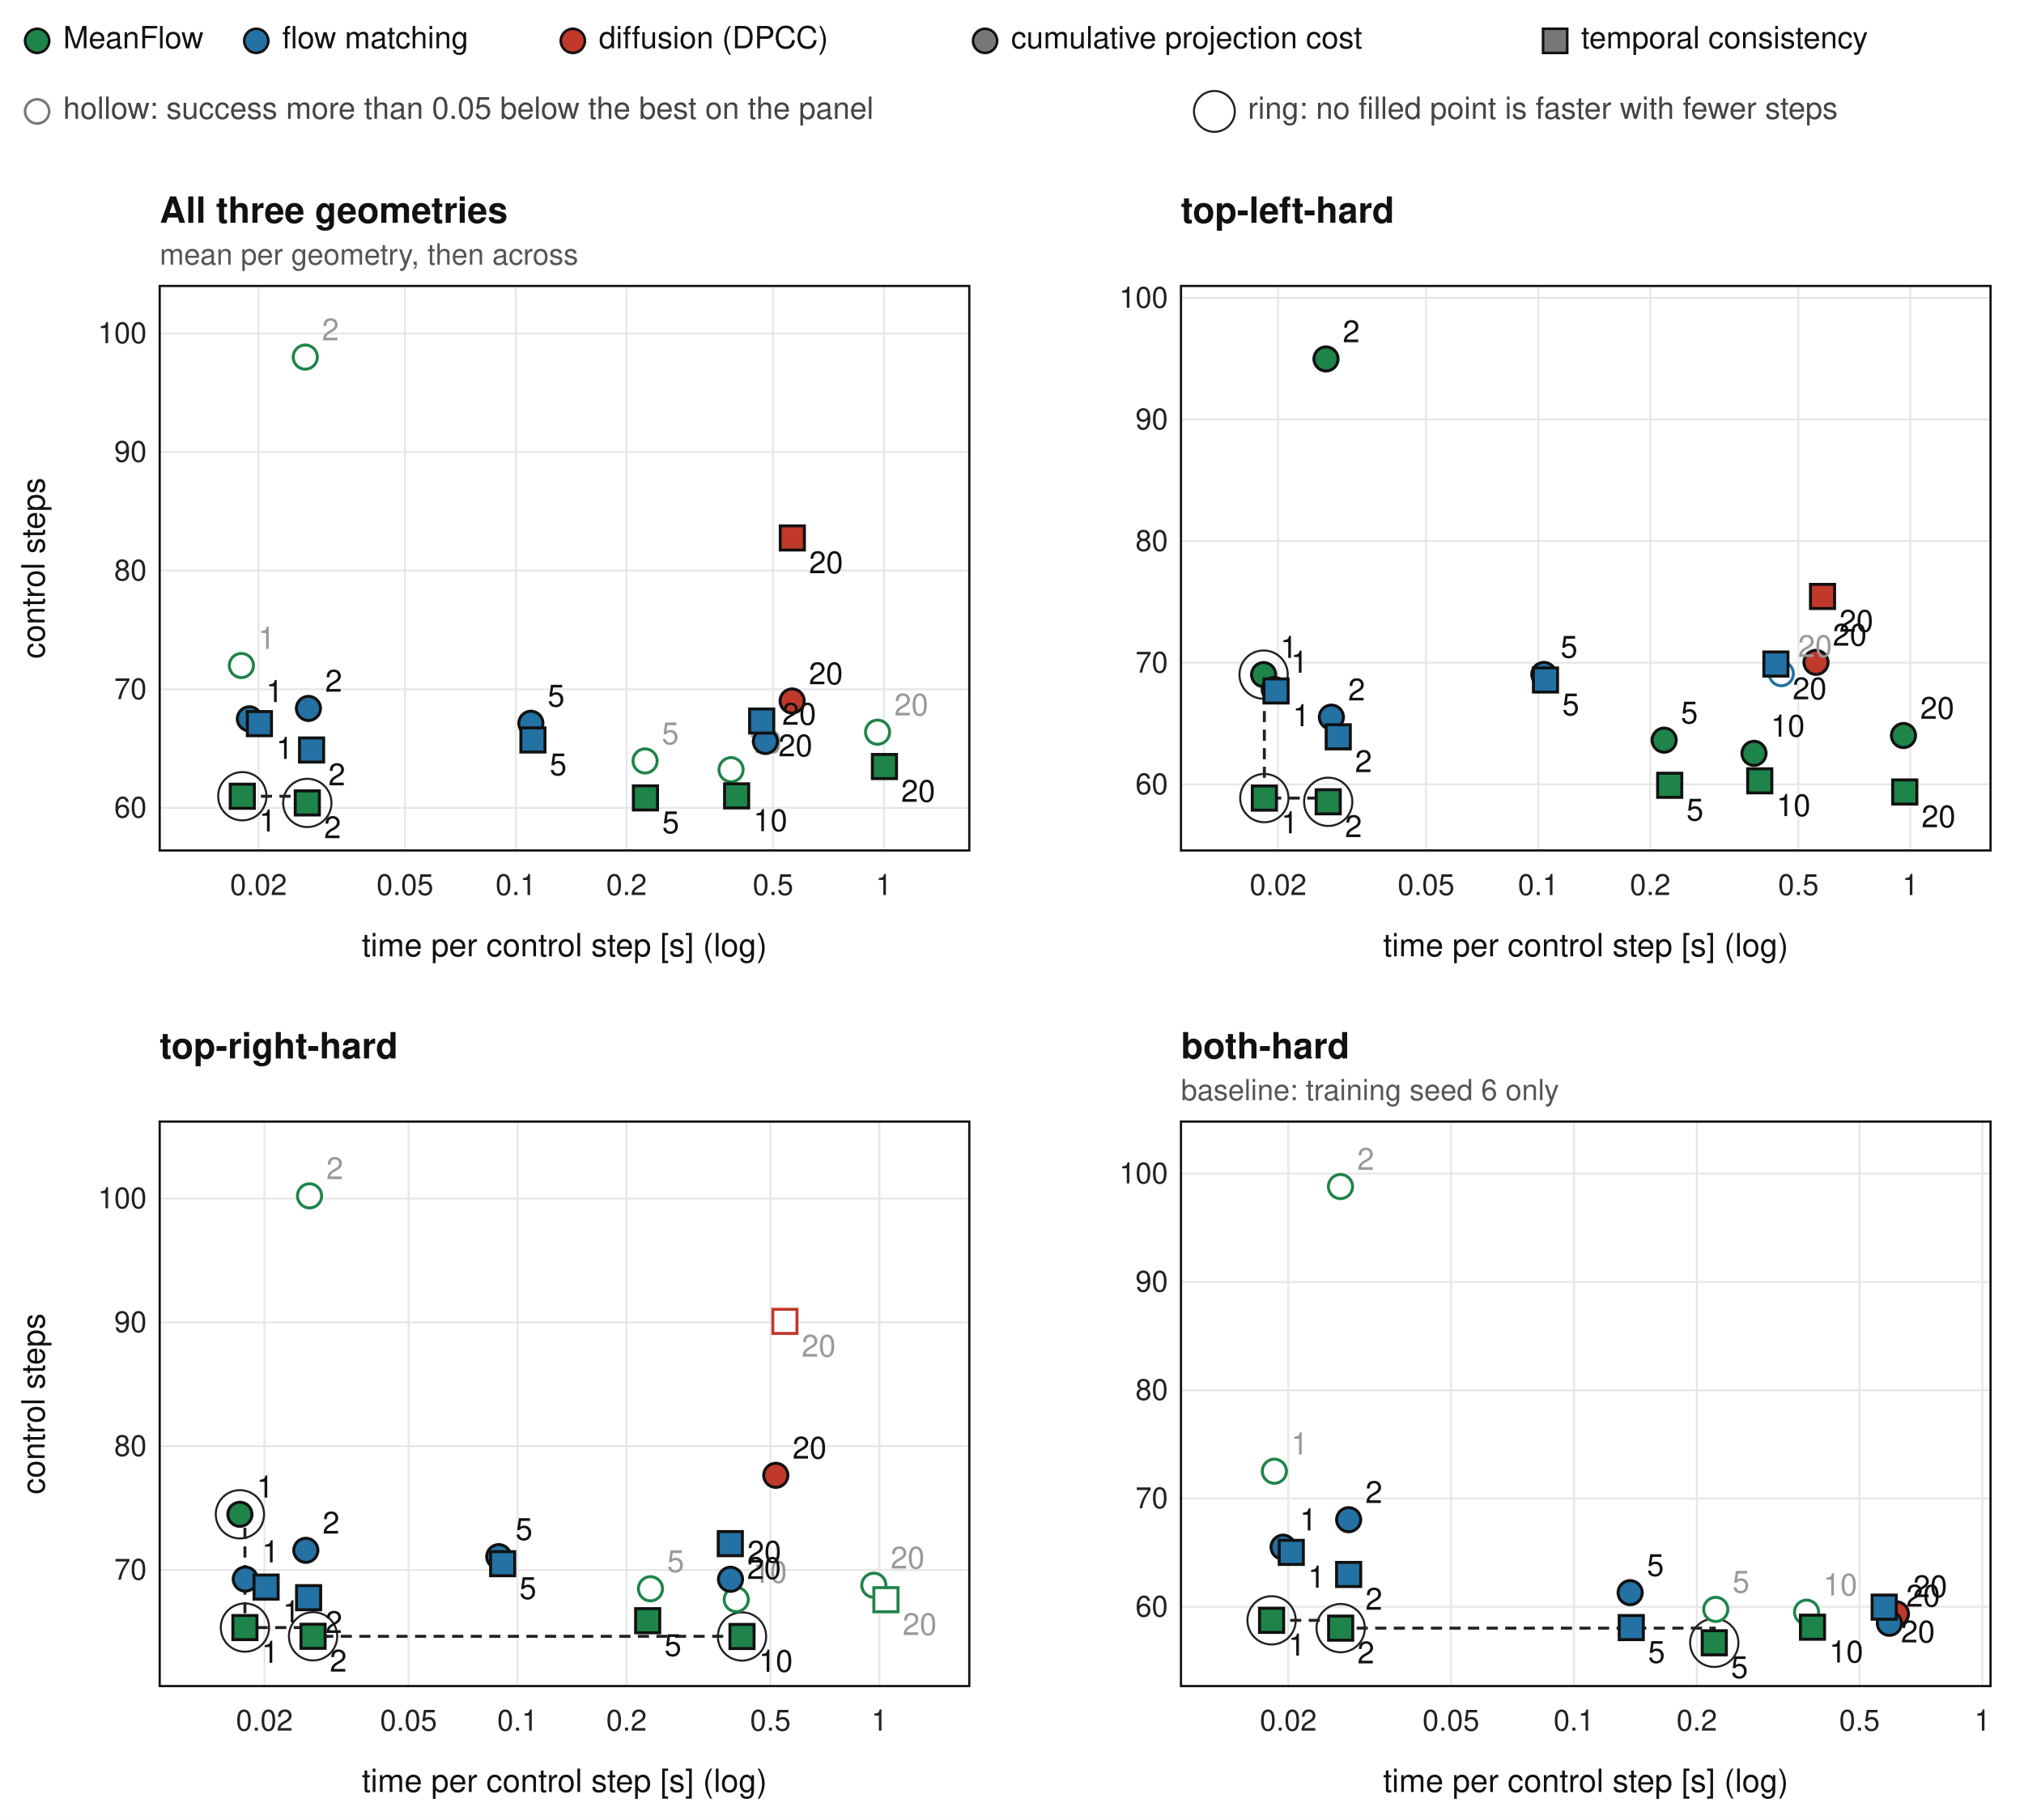
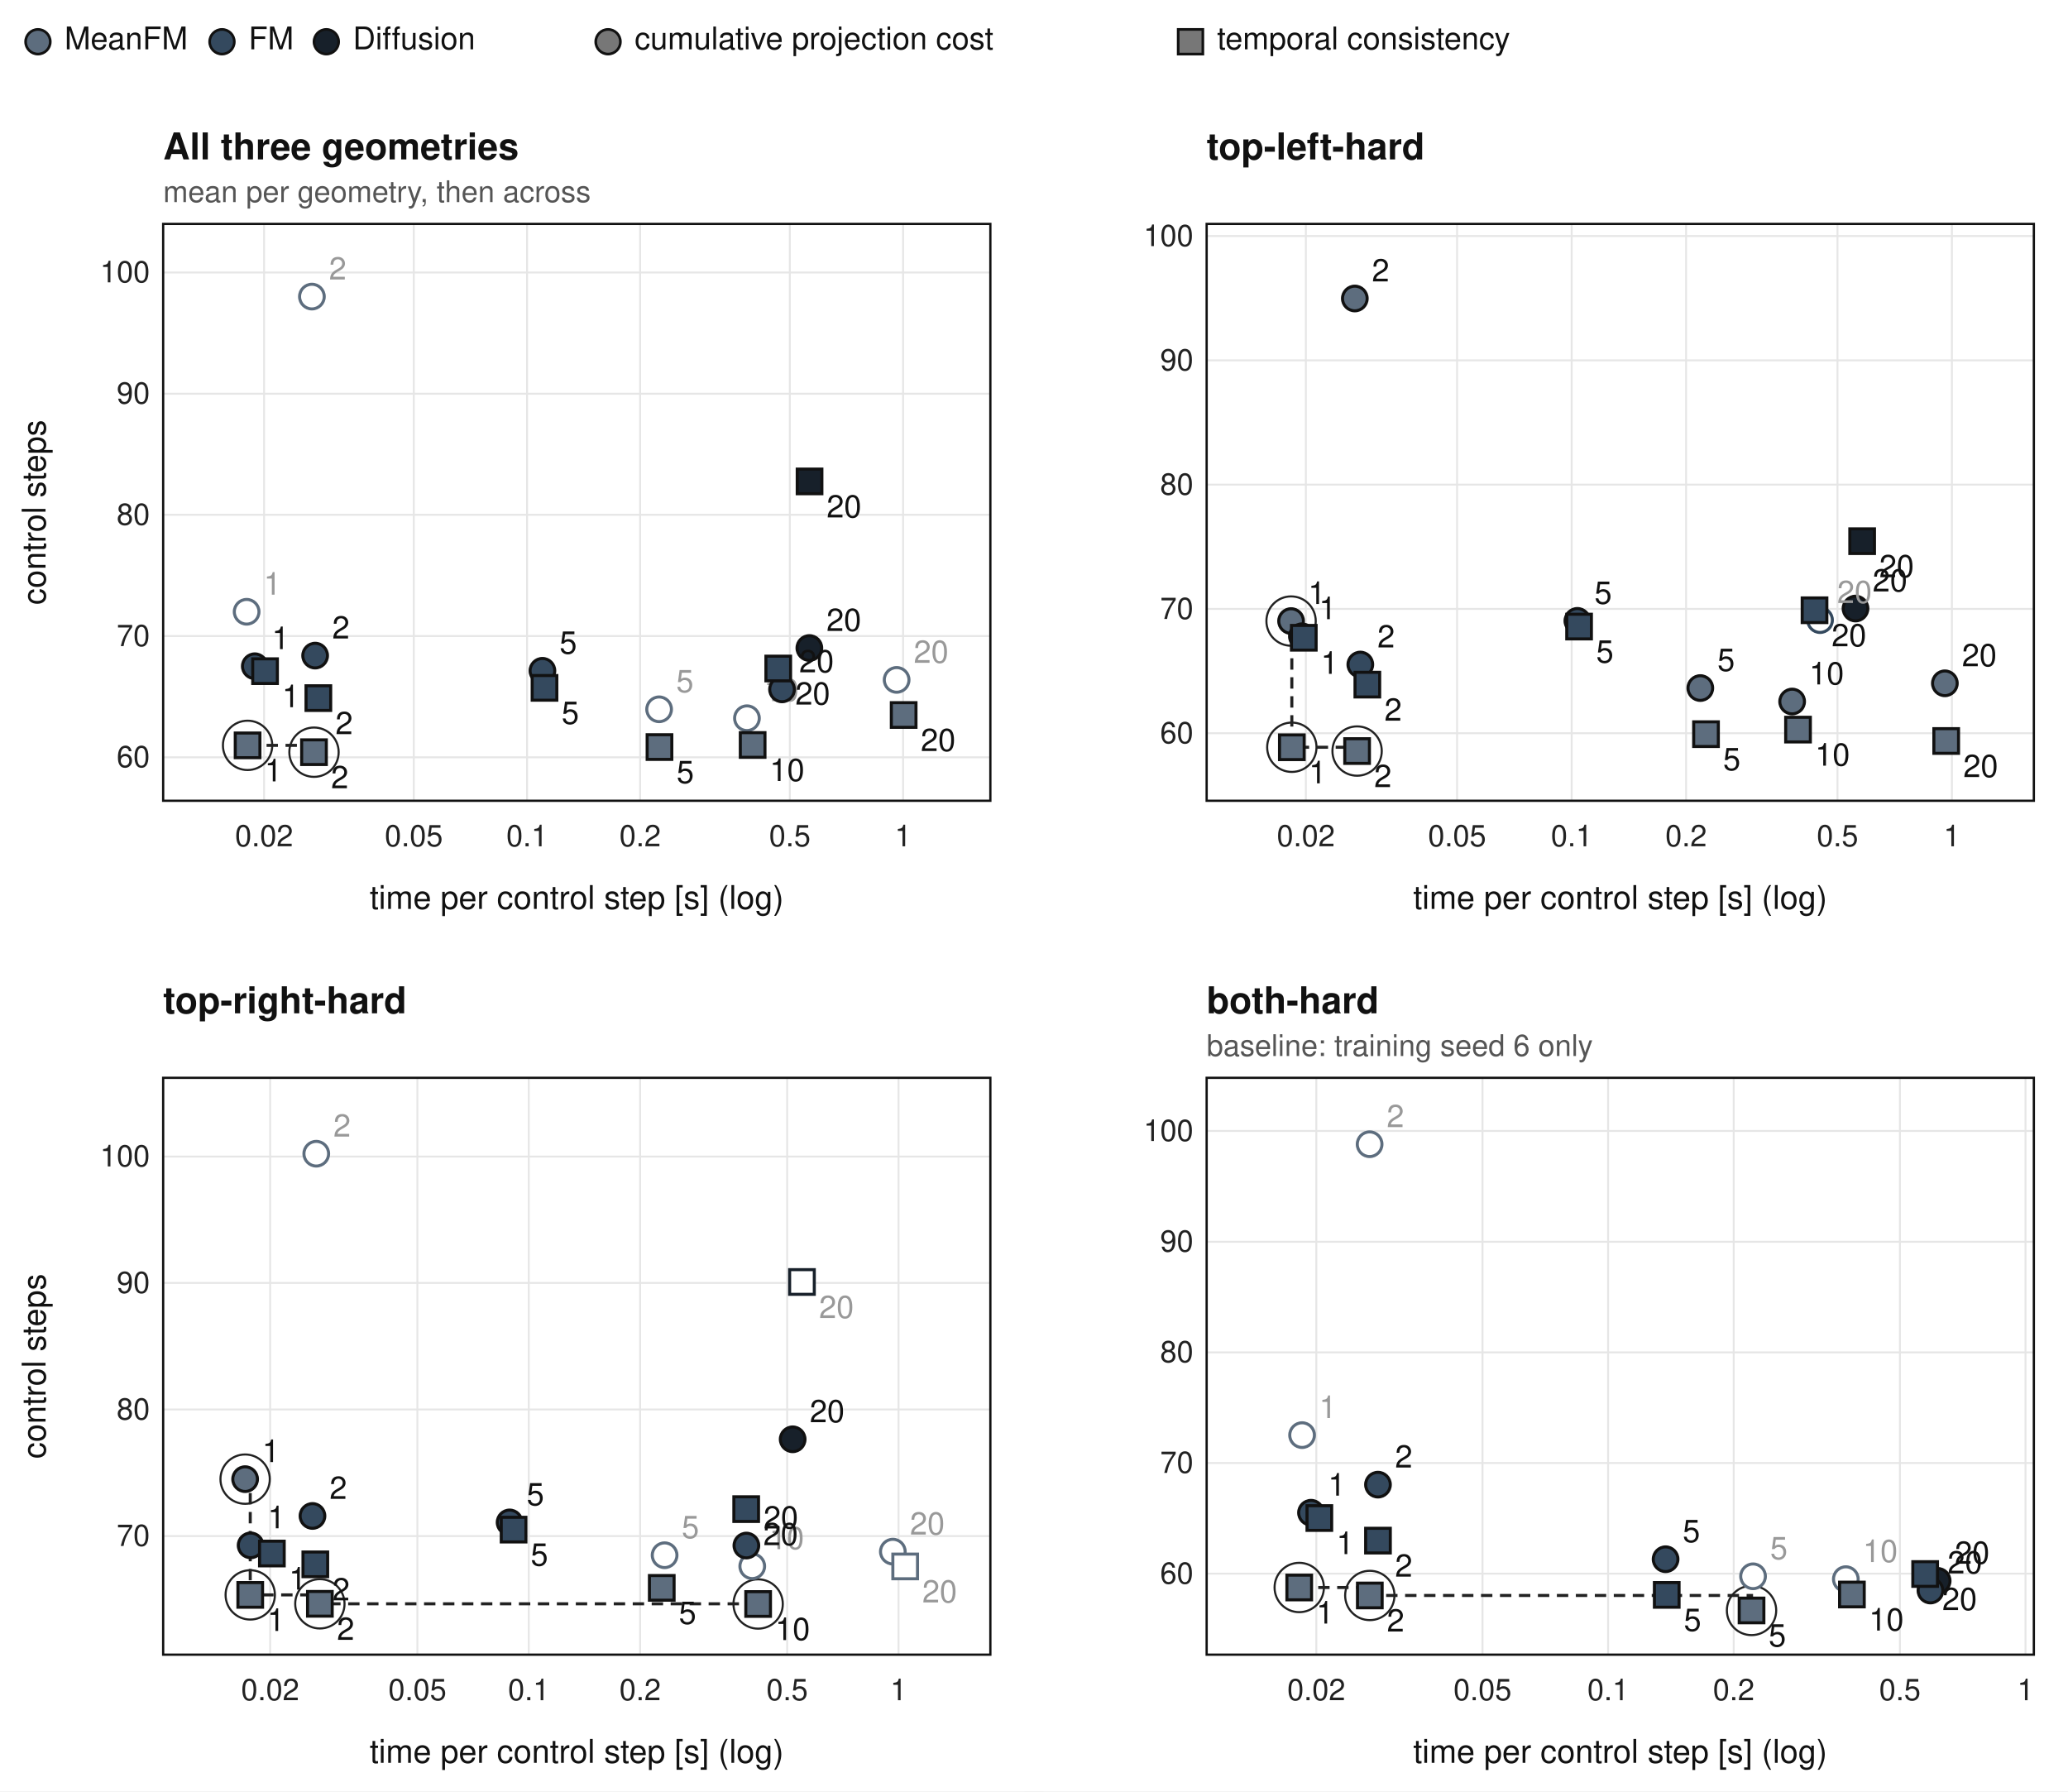
- <svg xmlns="http://www.w3.org/2000/svg" width="1090" height="980" viewBox="0 0 1090 980">
-   <rect x="0" y="0" width="1090" height="980" fill="#ffffff" />
+ <svg xmlns="http://www.w3.org/2000/svg" width="1090" height="944" viewBox="0 0 1090 944">
+   <rect x="0" y="0" width="1090" height="944" fill="#ffffff" />
  <g transform="translate(0,0)">
-     <rect x="0" y="0" width="1090" height="80" fill="#ffffff" />
-     <circle cx="20.0" cy="22.0" r="6.5" fill="#1e8449" stroke="#111" stroke-width="1.4" />
-     <text x="34.0" y="26.0" font-size="16.5" fill="#111" text-anchor="start" font-family="Helvetica,Arial,sans-serif">MeanFlow</text>
-     <circle cx="138.0" cy="22.0" r="6.5" fill="#2471a3" stroke="#111" stroke-width="1.4" />
-     <text x="152.0" y="26.0" font-size="16.5" fill="#111" text-anchor="start" font-family="Helvetica,Arial,sans-serif">flow matching</text>
-     <circle cx="308.5" cy="22.0" r="6.5" fill="#c0392b" stroke="#111" stroke-width="1.4" />
-     <text x="322.5" y="26.0" font-size="16.5" fill="#111" text-anchor="start" font-family="Helvetica,Arial,sans-serif">diffusion (DPCC)</text>
-     <circle cx="530.5" cy="22.0" r="6.5" fill="#777" stroke="#111" stroke-width="1.4" />
-     <text x="544.5" y="26.0" font-size="16.5" fill="#111" text-anchor="start" font-family="Helvetica,Arial,sans-serif">cumulative projection cost</text>
-     <rect x="831.0" y="15.5" width="13.0" height="13.0" fill="#777" stroke="#111" stroke-width="1.4" />
-     <text x="851.5" y="26.0" font-size="16.5" fill="#111" text-anchor="start" font-family="Helvetica,Arial,sans-serif">temporal consistency</text>
-     <circle cx="20.0" cy="60.0" r="6.5" fill="#ffffff" stroke="#777" stroke-width="1.4" />
-     <text x="34.0" y="64.0" font-size="16.5" fill="#444" text-anchor="start" font-family="Helvetica,Arial,sans-serif">hollow: success more than 0.05 below the best on the panel</text>
-     <circle cx="654.0" cy="60.0" r="11" fill="none" stroke="#222" stroke-width="1.1" />
-     <text x="672.0" y="64.0" font-size="16.5" fill="#444" text-anchor="start" font-family="Helvetica,Arial,sans-serif">ring: no filled point is faster with fewer steps</text>
-   </g>
-   <g transform="translate(0,90)">
+     <rect x="0" y="0" width="1090" height="44" fill="#ffffff" />
+     <circle cx="20.0" cy="22.0" r="6.5" fill="#5d6d7e" stroke="#111" stroke-width="1.4" />
+     <text x="34.0" y="26.0" font-size="16.5" fill="#111" text-anchor="start" font-family="Helvetica,Arial,sans-serif">MeanFM</text>
+     <circle cx="117.0" cy="22.0" r="6.5" fill="#34495e" stroke="#111" stroke-width="1.4" />
+     <text x="131.0" y="26.0" font-size="16.5" fill="#111" text-anchor="start" font-family="Helvetica,Arial,sans-serif">FM</text>
+     <circle cx="172.0" cy="22.0" r="6.5" fill="#17202a" stroke="#111" stroke-width="1.4" />
+     <text x="186.0" y="26.0" font-size="16.5" fill="#111" text-anchor="start" font-family="Helvetica,Arial,sans-serif">Diffusion</text>
+     <circle cx="320.5" cy="22.0" r="6.5" fill="#777" stroke="#111" stroke-width="1.4" />
+     <text x="334.5" y="26.0" font-size="16.5" fill="#111" text-anchor="start" font-family="Helvetica,Arial,sans-serif">cumulative projection cost</text>
+     <rect x="621.0" y="15.5" width="13.0" height="13.0" fill="#777" stroke="#111" stroke-width="1.4" />
+     <text x="641.5" y="26.0" font-size="16.5" fill="#111" text-anchor="start" font-family="Helvetica,Arial,sans-serif">temporal consistency</text>
+   </g>
+   <g transform="translate(0,54)">
    <rect x="0" y="0" width="540" height="440" fill="#ffffff" />
    <line x1="139.2" y1="64" x2="139.2" y2="368" stroke="#e6e6e6" stroke-width="1" />
    <text x="139.2" y="392.0" font-size="15.75" fill="#222" text-anchor="middle" font-family="Helvetica,Arial,sans-serif">0.02</text>
    <line x1="218.1" y1="64" x2="218.1" y2="368" stroke="#e6e6e6" stroke-width="1" />
    <text x="218.1" y="392.0" font-size="15.75" fill="#222" text-anchor="middle" font-family="Helvetica,Arial,sans-serif">0.05</text>
    <line x1="277.8" y1="64" x2="277.8" y2="368" stroke="#e6e6e6" stroke-width="1" />
    <text x="277.8" y="392.0" font-size="15.75" fill="#222" text-anchor="middle" font-family="Helvetica,Arial,sans-serif">0.1</text>
    <line x1="337.4" y1="64" x2="337.4" y2="368" stroke="#e6e6e6" stroke-width="1" />
    <text x="337.4" y="392.0" font-size="15.75" fill="#222" text-anchor="middle" font-family="Helvetica,Arial,sans-serif">0.2</text>
    <line x1="416.3" y1="64" x2="416.3" y2="368" stroke="#e6e6e6" stroke-width="1" />
    <text x="416.3" y="392.0" font-size="15.75" fill="#222" text-anchor="middle" font-family="Helvetica,Arial,sans-serif">0.5</text>
    <line x1="476.0" y1="64" x2="476.0" y2="368" stroke="#e6e6e6" stroke-width="1" />
    <text x="476.0" y="392.0" font-size="15.75" fill="#222" text-anchor="middle" font-family="Helvetica,Arial,sans-serif">1</text>
    <line x1="86" y1="345.1" x2="522" y2="345.1" stroke="#e6e6e6" stroke-width="1" />
    <text x="79" y="350.3" font-size="15.75" fill="#222" text-anchor="end" font-family="Helvetica,Arial,sans-serif">60</text>
    <line x1="86" y1="281.2" x2="522" y2="281.2" stroke="#e6e6e6" stroke-width="1" />
    <text x="79" y="286.5" font-size="15.75" fill="#222" text-anchor="end" font-family="Helvetica,Arial,sans-serif">70</text>
    <line x1="86" y1="217.3" x2="522" y2="217.3" stroke="#e6e6e6" stroke-width="1" />
    <text x="79" y="222.6" font-size="15.75" fill="#222" text-anchor="end" font-family="Helvetica,Arial,sans-serif">80</text>
    <line x1="86" y1="153.5" x2="522" y2="153.5" stroke="#e6e6e6" stroke-width="1" />
    <text x="79" y="158.7" font-size="15.75" fill="#222" text-anchor="end" font-family="Helvetica,Arial,sans-serif">90</text>
    <line x1="86" y1="89.6" x2="522" y2="89.6" stroke="#e6e6e6" stroke-width="1" />
    <text x="79" y="94.8" font-size="15.75" fill="#222" text-anchor="end" font-family="Helvetica,Arial,sans-serif">100</text>
    <rect x="86" y="64" width="436" height="304" fill="none" stroke="#111" stroke-width="1.2" />
    <text x="304.0" y="425.0" font-size="17.25" fill="#111" text-anchor="middle" font-family="Helvetica,Arial,sans-serif">time per control step [s] (log)</text>
    <text x="24.0" y="216.0" font-size="17.25" fill="#111" text-anchor="middle" font-family="Helvetica,Arial,sans-serif" transform="rotate(-90 24.0 216.0)">control steps</text>
    <text x="86" y="30.0" font-size="19.5" font-weight="bold" fill="#111" font-family="Helvetica,Arial,sans-serif">All three geometries</text>
    <text x="86" y="52.5" font-size="15.75" fill="#555" font-family="Helvetica,Arial,sans-serif">mean per geometry, then across</text>
    <polyline points="130.5,338.8 165.5,338.8 165.5,342.4" fill="none" stroke="#222" stroke-width="1.6" stroke-dasharray="6,4" />
    <circle cx="130.5" cy="338.8" r="13" fill="none" stroke="#222" stroke-width="1.1" />
    <circle cx="165.5" cy="342.4" r="13" fill="none" stroke="#222" stroke-width="1.1" />
-     <circle cx="426.6" cy="287.5" r="6.5" fill="#c0392b" stroke="#111" stroke-width="1.6" />
+     <circle cx="426.6" cy="287.5" r="6.5" fill="#17202a" stroke="#111" stroke-width="1.6" />
    <text x="435.6" y="278.5" font-size="16.5" fill="#111" text-anchor="start" font-family="Helvetica,Arial,sans-serif">20</text>
-     <rect x="420.2" y="193.2" width="13.0" height="13.0" fill="#c0392b" stroke="#111" stroke-width="1.6" />
+     <rect x="420.2" y="193.2" width="13.0" height="13.0" fill="#17202a" stroke="#111" stroke-width="1.6" />
    <text x="435.7" y="218.7" font-size="16.5" fill="#111" text-anchor="start" font-family="Helvetica,Arial,sans-serif">20</text>
-     <circle cx="393.7" cy="324.5" r="6.5" fill="#ffffff" stroke="#1e8449" stroke-width="1.6" />
+     <circle cx="393.7" cy="324.5" r="6.5" fill="#ffffff" stroke="#5d6d7e" stroke-width="1.6" />
    <text x="402.7" y="315.5" font-size="16.5" fill="#999" text-anchor="start" font-family="Helvetica,Arial,sans-serif">10</text>
-     <rect x="390.2" y="332.1" width="13.0" height="13.0" fill="#1e8449" stroke="#111" stroke-width="1.6" />
+     <rect x="390.2" y="332.1" width="13.0" height="13.0" fill="#5d6d7e" stroke="#111" stroke-width="1.6" />
    <text x="405.7" y="357.6" font-size="16.5" fill="#111" text-anchor="start" font-family="Helvetica,Arial,sans-serif">10</text>
-     <circle cx="130.0" cy="268.4" r="6.5" fill="#ffffff" stroke="#1e8449" stroke-width="1.6" />
+     <circle cx="130.0" cy="268.4" r="6.5" fill="#ffffff" stroke="#5d6d7e" stroke-width="1.6" />
    <text x="139.0" y="259.4" font-size="16.5" fill="#999" text-anchor="start" font-family="Helvetica,Arial,sans-serif">1</text>
-     <rect x="124.0" y="332.3" width="13.0" height="13.0" fill="#1e8449" stroke="#111" stroke-width="1.6" />
+     <rect x="124.0" y="332.3" width="13.0" height="13.0" fill="#5d6d7e" stroke="#111" stroke-width="1.6" />
    <text x="139.5" y="357.8" font-size="16.5" fill="#111" text-anchor="start" font-family="Helvetica,Arial,sans-serif">1</text>
-     <circle cx="472.6" cy="304.3" r="6.5" fill="#ffffff" stroke="#1e8449" stroke-width="1.6" />
+     <circle cx="472.6" cy="304.3" r="6.5" fill="#ffffff" stroke="#5d6d7e" stroke-width="1.6" />
    <text x="481.6" y="295.3" font-size="16.5" fill="#999" text-anchor="start" font-family="Helvetica,Arial,sans-serif">20</text>
-     <rect x="469.8" y="316.3" width="13.0" height="13.0" fill="#1e8449" stroke="#111" stroke-width="1.6" />
+     <rect x="469.8" y="316.3" width="13.0" height="13.0" fill="#5d6d7e" stroke="#111" stroke-width="1.6" />
    <text x="485.3" y="341.8" font-size="16.5" fill="#111" text-anchor="start" font-family="Helvetica,Arial,sans-serif">20</text>
-     <circle cx="164.4" cy="102.3" r="6.5" fill="#ffffff" stroke="#1e8449" stroke-width="1.6" />
+     <circle cx="164.4" cy="102.3" r="6.5" fill="#ffffff" stroke="#5d6d7e" stroke-width="1.6" />
    <text x="173.4" y="93.3" font-size="16.5" fill="#999" text-anchor="start" font-family="Helvetica,Arial,sans-serif">2</text>
-     <rect x="159.0" y="335.9" width="13.0" height="13.0" fill="#1e8449" stroke="#111" stroke-width="1.6" />
+     <rect x="159.0" y="335.9" width="13.0" height="13.0" fill="#5d6d7e" stroke="#111" stroke-width="1.6" />
    <text x="174.5" y="361.4" font-size="16.5" fill="#111" text-anchor="start" font-family="Helvetica,Arial,sans-serif">2</text>
-     <circle cx="347.4" cy="319.8" r="6.5" fill="#ffffff" stroke="#1e8449" stroke-width="1.6" />
+     <circle cx="347.4" cy="319.8" r="6.5" fill="#ffffff" stroke="#5d6d7e" stroke-width="1.6" />
    <text x="356.4" y="310.8" font-size="16.5" fill="#999" text-anchor="start" font-family="Helvetica,Arial,sans-serif">5</text>
-     <rect x="341.1" y="333.2" width="13.0" height="13.0" fill="#1e8449" stroke="#111" stroke-width="1.6" />
+     <rect x="341.1" y="333.2" width="13.0" height="13.0" fill="#5d6d7e" stroke="#111" stroke-width="1.6" />
    <text x="356.6" y="358.7" font-size="16.5" fill="#111" text-anchor="start" font-family="Helvetica,Arial,sans-serif">5</text>
-     <circle cx="134.3" cy="297.1" r="6.5" fill="#2471a3" stroke="#111" stroke-width="1.6" />
+     <circle cx="134.3" cy="297.1" r="6.5" fill="#34495e" stroke="#111" stroke-width="1.6" />
    <text x="143.3" y="288.1" font-size="16.5" fill="#111" text-anchor="start" font-family="Helvetica,Arial,sans-serif">1</text>
-     <rect x="133.2" y="293.2" width="13.0" height="13.0" fill="#2471a3" stroke="#111" stroke-width="1.6" />
+     <rect x="133.2" y="293.2" width="13.0" height="13.0" fill="#34495e" stroke="#111" stroke-width="1.6" />
    <text x="148.7" y="318.7" font-size="16.5" fill="#111" text-anchor="start" font-family="Helvetica,Arial,sans-serif">1</text>
-     <circle cx="412.2" cy="309.3" r="6.5" fill="#2471a3" stroke="#111" stroke-width="1.6" />
+     <circle cx="412.2" cy="309.3" r="6.5" fill="#34495e" stroke="#111" stroke-width="1.6" />
    <text x="421.2" y="300.3" font-size="16.5" fill="#111" text-anchor="start" font-family="Helvetica,Arial,sans-serif">20</text>
-     <rect x="403.7" y="291.8" width="13.0" height="13.0" fill="#2471a3" stroke="#111" stroke-width="1.6" />
+     <rect x="403.7" y="291.8" width="13.0" height="13.0" fill="#34495e" stroke="#111" stroke-width="1.6" />
    <text x="419.2" y="317.3" font-size="16.5" fill="#111" text-anchor="start" font-family="Helvetica,Arial,sans-serif">20</text>
-     <circle cx="166.1" cy="291.5" r="6.5" fill="#2471a3" stroke="#111" stroke-width="1.6" />
+     <circle cx="166.1" cy="291.5" r="6.5" fill="#34495e" stroke="#111" stroke-width="1.6" />
    <text x="175.1" y="282.5" font-size="16.5" fill="#111" text-anchor="start" font-family="Helvetica,Arial,sans-serif">2</text>
-     <rect x="161.3" y="307.4" width="13.0" height="13.0" fill="#2471a3" stroke="#111" stroke-width="1.6" />
+     <rect x="161.3" y="307.4" width="13.0" height="13.0" fill="#34495e" stroke="#111" stroke-width="1.6" />
    <text x="176.8" y="332.9" font-size="16.5" fill="#111" text-anchor="start" font-family="Helvetica,Arial,sans-serif">2</text>
-     <circle cx="285.9" cy="299.5" r="6.5" fill="#2471a3" stroke="#111" stroke-width="1.6" />
+     <circle cx="285.9" cy="299.5" r="6.5" fill="#34495e" stroke="#111" stroke-width="1.6" />
    <text x="294.9" y="290.5" font-size="16.5" fill="#111" text-anchor="start" font-family="Helvetica,Arial,sans-serif">5</text>
-     <rect x="280.5" y="302.0" width="13.0" height="13.0" fill="#2471a3" stroke="#111" stroke-width="1.6" />
+     <rect x="280.5" y="302.0" width="13.0" height="13.0" fill="#34495e" stroke="#111" stroke-width="1.6" />
    <text x="296.0" y="327.5" font-size="16.5" fill="#111" text-anchor="start" font-family="Helvetica,Arial,sans-serif">5</text>
  </g>
-   <g transform="translate(550,90)">
+   <g transform="translate(550,54)">
    <rect x="0" y="0" width="540" height="440" fill="#ffffff" />
    <line x1="138.3" y1="64" x2="138.3" y2="368" stroke="#e6e6e6" stroke-width="1" />
    <text x="138.3" y="392.0" font-size="15.75" fill="#222" text-anchor="middle" font-family="Helvetica,Arial,sans-serif">0.02</text>
    <line x1="218.0" y1="64" x2="218.0" y2="368" stroke="#e6e6e6" stroke-width="1" />
    <text x="218.0" y="392.0" font-size="15.75" fill="#222" text-anchor="middle" font-family="Helvetica,Arial,sans-serif">0.05</text>
    <line x1="278.4" y1="64" x2="278.4" y2="368" stroke="#e6e6e6" stroke-width="1" />
    <text x="278.4" y="392.0" font-size="15.75" fill="#222" text-anchor="middle" font-family="Helvetica,Arial,sans-serif">0.1</text>
    <line x1="338.7" y1="64" x2="338.7" y2="368" stroke="#e6e6e6" stroke-width="1" />
    <text x="338.7" y="392.0" font-size="15.75" fill="#222" text-anchor="middle" font-family="Helvetica,Arial,sans-serif">0.2</text>
    <line x1="418.5" y1="64" x2="418.5" y2="368" stroke="#e6e6e6" stroke-width="1" />
    <text x="418.5" y="392.0" font-size="15.75" fill="#222" text-anchor="middle" font-family="Helvetica,Arial,sans-serif">0.5</text>
    <line x1="478.8" y1="64" x2="478.8" y2="368" stroke="#e6e6e6" stroke-width="1" />
    <text x="478.8" y="392.0" font-size="15.75" fill="#222" text-anchor="middle" font-family="Helvetica,Arial,sans-serif">1</text>
    <line x1="86" y1="332.4" x2="522" y2="332.4" stroke="#e6e6e6" stroke-width="1" />
    <text x="79" y="337.7" font-size="15.75" fill="#222" text-anchor="end" font-family="Helvetica,Arial,sans-serif">60</text>
    <line x1="86" y1="266.9" x2="522" y2="266.9" stroke="#e6e6e6" stroke-width="1" />
    <text x="79" y="272.2" font-size="15.75" fill="#222" text-anchor="end" font-family="Helvetica,Arial,sans-serif">70</text>
    <line x1="86" y1="201.4" x2="522" y2="201.4" stroke="#e6e6e6" stroke-width="1" />
    <text x="79" y="206.7" font-size="15.75" fill="#222" text-anchor="end" font-family="Helvetica,Arial,sans-serif">80</text>
    <line x1="86" y1="135.9" x2="522" y2="135.9" stroke="#e6e6e6" stroke-width="1" />
    <text x="79" y="141.2" font-size="15.75" fill="#222" text-anchor="end" font-family="Helvetica,Arial,sans-serif">90</text>
    <line x1="86" y1="70.4" x2="522" y2="70.4" stroke="#e6e6e6" stroke-width="1" />
    <text x="79" y="75.7" font-size="15.75" fill="#222" text-anchor="end" font-family="Helvetica,Arial,sans-serif">100</text>
    <rect x="86" y="64" width="436" height="304" fill="none" stroke="#111" stroke-width="1.2" />
    <text x="304.0" y="425.0" font-size="17.25" fill="#111" text-anchor="middle" font-family="Helvetica,Arial,sans-serif">time per control step [s] (log)</text>
    <text x="24.0" y="216.0" font-size="17.25" fill="#111" text-anchor="middle" font-family="Helvetica,Arial,sans-serif" transform="rotate(-90 24.0 216.0)" />
    <text x="86" y="30.0" font-size="19.5" font-weight="bold" fill="#111" font-family="Helvetica,Arial,sans-serif">top-left-hard</text>
    <polyline points="130.5,273.3 130.9,273.3 130.9,339.8 165.3,339.8 165.3,341.8" fill="none" stroke="#222" stroke-width="1.6" stroke-dasharray="6,4" />
    <circle cx="130.5" cy="273.3" r="13" fill="none" stroke="#222" stroke-width="1.1" />
    <circle cx="130.9" cy="339.8" r="13" fill="none" stroke="#222" stroke-width="1.1" />
    <circle cx="165.3" cy="341.8" r="13" fill="none" stroke="#222" stroke-width="1.1" />
-     <circle cx="428.0" cy="266.7" r="6.5" fill="#c0392b" stroke="#111" stroke-width="1.6" />
+     <circle cx="428.0" cy="266.7" r="6.5" fill="#17202a" stroke="#111" stroke-width="1.6" />
    <text x="437.0" y="257.7" font-size="16.5" fill="#111" text-anchor="start" font-family="Helvetica,Arial,sans-serif">20</text>
-     <rect x="425.0" y="224.7" width="13.0" height="13.0" fill="#c0392b" stroke="#111" stroke-width="1.6" />
+     <rect x="425.0" y="224.7" width="13.0" height="13.0" fill="#17202a" stroke="#111" stroke-width="1.6" />
    <text x="440.5" y="250.2" font-size="16.5" fill="#111" text-anchor="start" font-family="Helvetica,Arial,sans-serif">20</text>
-     <circle cx="394.6" cy="315.7" r="6.5" fill="#1e8449" stroke="#111" stroke-width="1.6" />
+     <circle cx="394.6" cy="315.7" r="6.5" fill="#5d6d7e" stroke="#111" stroke-width="1.6" />
    <text x="403.6" y="306.7" font-size="16.5" fill="#111" text-anchor="start" font-family="Helvetica,Arial,sans-serif">10</text>
-     <rect x="391.2" y="324.0" width="13.0" height="13.0" fill="#1e8449" stroke="#111" stroke-width="1.6" />
+     <rect x="391.2" y="324.0" width="13.0" height="13.0" fill="#5d6d7e" stroke="#111" stroke-width="1.6" />
    <text x="406.7" y="349.5" font-size="16.5" fill="#111" text-anchor="start" font-family="Helvetica,Arial,sans-serif">10</text>
-     <circle cx="130.5" cy="273.3" r="6.5" fill="#1e8449" stroke="#111" stroke-width="1.6" />
+     <circle cx="130.5" cy="273.3" r="6.5" fill="#5d6d7e" stroke="#111" stroke-width="1.6" />
    <text x="139.5" y="264.3" font-size="16.5" fill="#111" text-anchor="start" font-family="Helvetica,Arial,sans-serif">1</text>
-     <rect x="124.4" y="333.3" width="13.0" height="13.0" fill="#1e8449" stroke="#111" stroke-width="1.6" />
+     <rect x="124.4" y="333.3" width="13.0" height="13.0" fill="#5d6d7e" stroke="#111" stroke-width="1.6" />
    <text x="139.9" y="358.8" font-size="16.5" fill="#111" text-anchor="start" font-family="Helvetica,Arial,sans-serif">1</text>
-     <circle cx="475.1" cy="306.1" r="6.5" fill="#1e8449" stroke="#111" stroke-width="1.6" />
+     <circle cx="475.1" cy="306.1" r="6.5" fill="#5d6d7e" stroke="#111" stroke-width="1.6" />
    <text x="484.1" y="297.1" font-size="16.5" fill="#111" text-anchor="start" font-family="Helvetica,Arial,sans-serif">20</text>
-     <rect x="469.3" y="330.0" width="13.0" height="13.0" fill="#1e8449" stroke="#111" stroke-width="1.6" />
+     <rect x="469.3" y="330.0" width="13.0" height="13.0" fill="#5d6d7e" stroke="#111" stroke-width="1.6" />
    <text x="484.8" y="355.5" font-size="16.5" fill="#111" text-anchor="start" font-family="Helvetica,Arial,sans-serif">20</text>
-     <circle cx="164.1" cy="103.3" r="6.5" fill="#1e8449" stroke="#111" stroke-width="1.6" />
+     <circle cx="164.1" cy="103.3" r="6.5" fill="#5d6d7e" stroke="#111" stroke-width="1.6" />
    <text x="173.1" y="94.3" font-size="16.5" fill="#111" text-anchor="start" font-family="Helvetica,Arial,sans-serif">2</text>
-     <rect x="158.8" y="335.3" width="13.0" height="13.0" fill="#1e8449" stroke="#111" stroke-width="1.6" />
+     <rect x="158.8" y="335.3" width="13.0" height="13.0" fill="#5d6d7e" stroke="#111" stroke-width="1.6" />
    <text x="174.3" y="360.8" font-size="16.5" fill="#111" text-anchor="start" font-family="Helvetica,Arial,sans-serif">2</text>
-     <circle cx="346.2" cy="308.6" r="6.5" fill="#1e8449" stroke="#111" stroke-width="1.6" />
+     <circle cx="346.2" cy="308.6" r="6.5" fill="#5d6d7e" stroke="#111" stroke-width="1.6" />
    <text x="355.2" y="299.6" font-size="16.5" fill="#111" text-anchor="start" font-family="Helvetica,Arial,sans-serif">5</text>
-     <rect x="342.7" y="326.4" width="13.0" height="13.0" fill="#1e8449" stroke="#111" stroke-width="1.6" />
+     <rect x="342.7" y="326.4" width="13.0" height="13.0" fill="#5d6d7e" stroke="#111" stroke-width="1.6" />
    <text x="358.2" y="351.9" font-size="16.5" fill="#111" text-anchor="start" font-family="Helvetica,Arial,sans-serif">5</text>
-     <circle cx="136.2" cy="281.3" r="6.5" fill="#2471a3" stroke="#111" stroke-width="1.6" />
+     <circle cx="136.2" cy="281.3" r="6.5" fill="#34495e" stroke="#111" stroke-width="1.6" />
    <text x="145.2" y="272.3" font-size="16.5" fill="#111" text-anchor="start" font-family="Helvetica,Arial,sans-serif">1</text>
-     <rect x="130.7" y="275.6" width="13.0" height="13.0" fill="#2471a3" stroke="#111" stroke-width="1.6" />
+     <rect x="130.7" y="275.6" width="13.0" height="13.0" fill="#34495e" stroke="#111" stroke-width="1.6" />
    <text x="146.2" y="301.1" font-size="16.5" fill="#111" text-anchor="start" font-family="Helvetica,Arial,sans-serif">1</text>
-     <circle cx="409.3" cy="272.8" r="6.5" fill="#ffffff" stroke="#2471a3" stroke-width="1.6" />
+     <circle cx="409.3" cy="272.8" r="6.5" fill="#ffffff" stroke="#34495e" stroke-width="1.6" />
    <text x="418.3" y="263.8" font-size="16.5" fill="#999" text-anchor="start" font-family="Helvetica,Arial,sans-serif">20</text>
-     <rect x="399.9" y="261.1" width="13.0" height="13.0" fill="#2471a3" stroke="#111" stroke-width="1.6" />
+     <rect x="399.9" y="261.1" width="13.0" height="13.0" fill="#34495e" stroke="#111" stroke-width="1.6" />
    <text x="415.4" y="286.6" font-size="16.5" fill="#111" text-anchor="start" font-family="Helvetica,Arial,sans-serif">20</text>
-     <circle cx="167.0" cy="296.2" r="6.5" fill="#2471a3" stroke="#111" stroke-width="1.6" />
+     <circle cx="167.0" cy="296.2" r="6.5" fill="#34495e" stroke="#111" stroke-width="1.6" />
    <text x="176.0" y="287.2" font-size="16.5" fill="#111" text-anchor="start" font-family="Helvetica,Arial,sans-serif">2</text>
-     <rect x="164.2" y="300.3" width="13.0" height="13.0" fill="#2471a3" stroke="#111" stroke-width="1.6" />
+     <rect x="164.2" y="300.3" width="13.0" height="13.0" fill="#34495e" stroke="#111" stroke-width="1.6" />
    <text x="179.7" y="325.8" font-size="16.5" fill="#111" text-anchor="start" font-family="Helvetica,Arial,sans-serif">2</text>
-     <circle cx="281.4" cy="273.2" r="6.5" fill="#2471a3" stroke="#111" stroke-width="1.6" />
+     <circle cx="281.4" cy="273.2" r="6.5" fill="#34495e" stroke="#111" stroke-width="1.6" />
    <text x="290.4" y="264.2" font-size="16.5" fill="#111" text-anchor="start" font-family="Helvetica,Arial,sans-serif">5</text>
-     <rect x="275.8" y="269.7" width="13.0" height="13.0" fill="#2471a3" stroke="#111" stroke-width="1.6" />
+     <rect x="275.8" y="269.7" width="13.0" height="13.0" fill="#34495e" stroke="#111" stroke-width="1.6" />
    <text x="291.3" y="295.2" font-size="16.5" fill="#111" text-anchor="start" font-family="Helvetica,Arial,sans-serif">5</text>
  </g>
-   <g transform="translate(0,540)">
+   <g transform="translate(0,504)">
    <rect x="0" y="0" width="540" height="440" fill="#ffffff" />
    <line x1="142.4" y1="64" x2="142.4" y2="368" stroke="#e6e6e6" stroke-width="1" />
    <text x="142.4" y="392.0" font-size="15.75" fill="#222" text-anchor="middle" font-family="Helvetica,Arial,sans-serif">0.02</text>
    <line x1="220.0" y1="64" x2="220.0" y2="368" stroke="#e6e6e6" stroke-width="1" />
    <text x="220.0" y="392.0" font-size="15.75" fill="#222" text-anchor="middle" font-family="Helvetica,Arial,sans-serif">0.05</text>
    <line x1="278.7" y1="64" x2="278.7" y2="368" stroke="#e6e6e6" stroke-width="1" />
    <text x="278.7" y="392.0" font-size="15.75" fill="#222" text-anchor="middle" font-family="Helvetica,Arial,sans-serif">0.1</text>
    <line x1="337.4" y1="64" x2="337.4" y2="368" stroke="#e6e6e6" stroke-width="1" />
    <text x="337.4" y="392.0" font-size="15.75" fill="#222" text-anchor="middle" font-family="Helvetica,Arial,sans-serif">0.2</text>
    <line x1="414.9" y1="64" x2="414.9" y2="368" stroke="#e6e6e6" stroke-width="1" />
    <text x="414.9" y="392.0" font-size="15.75" fill="#222" text-anchor="middle" font-family="Helvetica,Arial,sans-serif">0.5</text>
    <line x1="473.6" y1="64" x2="473.6" y2="368" stroke="#e6e6e6" stroke-width="1" />
    <text x="473.6" y="392.0" font-size="15.75" fill="#222" text-anchor="middle" font-family="Helvetica,Arial,sans-serif">1</text>
    <line x1="86" y1="305.5" x2="522" y2="305.5" stroke="#e6e6e6" stroke-width="1" />
    <text x="79" y="310.7" font-size="15.75" fill="#222" text-anchor="end" font-family="Helvetica,Arial,sans-serif">70</text>
    <line x1="86" y1="238.8" x2="522" y2="238.8" stroke="#e6e6e6" stroke-width="1" />
    <text x="79" y="244.1" font-size="15.75" fill="#222" text-anchor="end" font-family="Helvetica,Arial,sans-serif">80</text>
    <line x1="86" y1="172.1" x2="522" y2="172.1" stroke="#e6e6e6" stroke-width="1" />
    <text x="79" y="177.4" font-size="15.75" fill="#222" text-anchor="end" font-family="Helvetica,Arial,sans-serif">90</text>
    <line x1="86" y1="105.5" x2="522" y2="105.5" stroke="#e6e6e6" stroke-width="1" />
    <text x="79" y="110.7" font-size="15.75" fill="#222" text-anchor="end" font-family="Helvetica,Arial,sans-serif">100</text>
    <rect x="86" y="64" width="436" height="304" fill="none" stroke="#111" stroke-width="1.2" />
    <text x="304.0" y="425.0" font-size="17.25" fill="#111" text-anchor="middle" font-family="Helvetica,Arial,sans-serif">time per control step [s] (log)</text>
    <text x="24.0" y="216.0" font-size="17.25" fill="#111" text-anchor="middle" font-family="Helvetica,Arial,sans-serif" transform="rotate(-90 24.0 216.0)">control steps</text>
    <text x="86" y="30.0" font-size="19.5" font-weight="bold" fill="#111" font-family="Helvetica,Arial,sans-serif">top-right-hard</text>
    <polyline points="129.2,275.5 131.9,275.5 131.9,336.5 168.6,336.5 168.6,341.2 399.6,341.2 399.6,341.3" fill="none" stroke="#222" stroke-width="1.6" stroke-dasharray="6,4" />
    <circle cx="129.2" cy="275.5" r="13" fill="none" stroke="#222" stroke-width="1.1" />
    <circle cx="131.9" cy="336.5" r="13" fill="none" stroke="#222" stroke-width="1.1" />
    <circle cx="168.6" cy="341.2" r="13" fill="none" stroke="#222" stroke-width="1.1" />
    <circle cx="399.6" cy="341.3" r="13" fill="none" stroke="#222" stroke-width="1.1" />
-     <circle cx="417.8" cy="254.5" r="6.5" fill="#c0392b" stroke="#111" stroke-width="1.6" />
+     <circle cx="417.8" cy="254.5" r="6.5" fill="#17202a" stroke="#111" stroke-width="1.6" />
    <text x="426.8" y="245.5" font-size="16.5" fill="#111" text-anchor="start" font-family="Helvetica,Arial,sans-serif">20</text>
-     <rect x="416.2" y="165.1" width="13.0" height="13.0" fill="#ffffff" stroke="#c0392b" stroke-width="1.6" />
+     <rect x="416.2" y="165.1" width="13.0" height="13.0" fill="#ffffff" stroke="#17202a" stroke-width="1.6" />
    <text x="431.7" y="190.6" font-size="16.5" fill="#999" text-anchor="start" font-family="Helvetica,Arial,sans-serif">20</text>
-     <circle cx="396.5" cy="321.4" r="6.5" fill="#ffffff" stroke="#1e8449" stroke-width="1.6" />
+     <circle cx="396.5" cy="321.4" r="6.5" fill="#ffffff" stroke="#5d6d7e" stroke-width="1.6" />
    <text x="405.5" y="312.4" font-size="16.5" fill="#999" text-anchor="start" font-family="Helvetica,Arial,sans-serif">10</text>
-     <rect x="393.1" y="334.8" width="13.0" height="13.0" fill="#1e8449" stroke="#111" stroke-width="1.6" />
+     <rect x="393.1" y="334.8" width="13.0" height="13.0" fill="#5d6d7e" stroke="#111" stroke-width="1.6" />
    <text x="408.6" y="360.3" font-size="16.5" fill="#111" text-anchor="start" font-family="Helvetica,Arial,sans-serif">10</text>
-     <circle cx="129.2" cy="275.5" r="6.5" fill="#1e8449" stroke="#111" stroke-width="1.6" />
+     <circle cx="129.2" cy="275.5" r="6.5" fill="#5d6d7e" stroke="#111" stroke-width="1.6" />
    <text x="138.2" y="266.5" font-size="16.5" fill="#111" text-anchor="start" font-family="Helvetica,Arial,sans-serif">1</text>
-     <rect x="125.4" y="330.0" width="13.0" height="13.0" fill="#1e8449" stroke="#111" stroke-width="1.6" />
+     <rect x="125.4" y="330.0" width="13.0" height="13.0" fill="#5d6d7e" stroke="#111" stroke-width="1.6" />
    <text x="140.9" y="355.5" font-size="16.5" fill="#111" text-anchor="start" font-family="Helvetica,Arial,sans-serif">1</text>
-     <circle cx="470.6" cy="313.7" r="6.5" fill="#ffffff" stroke="#1e8449" stroke-width="1.6" />
+     <circle cx="470.6" cy="313.7" r="6.5" fill="#ffffff" stroke="#5d6d7e" stroke-width="1.6" />
    <text x="479.6" y="304.7" font-size="16.5" fill="#999" text-anchor="start" font-family="Helvetica,Arial,sans-serif">20</text>
-     <rect x="470.6" y="315.0" width="13.0" height="13.0" fill="#ffffff" stroke="#1e8449" stroke-width="1.6" />
+     <rect x="470.6" y="315.0" width="13.0" height="13.0" fill="#ffffff" stroke="#5d6d7e" stroke-width="1.6" />
    <text x="486.1" y="340.5" font-size="16.5" fill="#999" text-anchor="start" font-family="Helvetica,Arial,sans-serif">20</text>
-     <circle cx="166.7" cy="104.0" r="6.5" fill="#ffffff" stroke="#1e8449" stroke-width="1.6" />
+     <circle cx="166.7" cy="104.0" r="6.5" fill="#ffffff" stroke="#5d6d7e" stroke-width="1.6" />
    <text x="175.7" y="95.0" font-size="16.5" fill="#999" text-anchor="start" font-family="Helvetica,Arial,sans-serif">2</text>
-     <rect x="162.1" y="334.7" width="13.0" height="13.0" fill="#1e8449" stroke="#111" stroke-width="1.6" />
+     <rect x="162.1" y="334.7" width="13.0" height="13.0" fill="#5d6d7e" stroke="#111" stroke-width="1.6" />
    <text x="177.6" y="360.2" font-size="16.5" fill="#111" text-anchor="start" font-family="Helvetica,Arial,sans-serif">2</text>
-     <circle cx="350.3" cy="315.6" r="6.5" fill="#ffffff" stroke="#1e8449" stroke-width="1.6" />
+     <circle cx="350.3" cy="315.6" r="6.5" fill="#ffffff" stroke="#5d6d7e" stroke-width="1.6" />
    <text x="359.3" y="306.6" font-size="16.5" fill="#999" text-anchor="start" font-family="Helvetica,Arial,sans-serif">5</text>
-     <rect x="342.3" y="326.3" width="13.0" height="13.0" fill="#1e8449" stroke="#111" stroke-width="1.6" />
+     <rect x="342.3" y="326.3" width="13.0" height="13.0" fill="#5d6d7e" stroke="#111" stroke-width="1.6" />
    <text x="357.8" y="351.8" font-size="16.5" fill="#111" text-anchor="start" font-family="Helvetica,Arial,sans-serif">5</text>
-     <circle cx="132.1" cy="310.4" r="6.5" fill="#2471a3" stroke="#111" stroke-width="1.6" />
+     <circle cx="132.1" cy="310.4" r="6.5" fill="#34495e" stroke="#111" stroke-width="1.6" />
    <text x="141.1" y="301.4" font-size="16.5" fill="#111" text-anchor="start" font-family="Helvetica,Arial,sans-serif">1</text>
-     <rect x="136.8" y="308.2" width="13.0" height="13.0" fill="#2471a3" stroke="#111" stroke-width="1.6" />
+     <rect x="136.8" y="308.2" width="13.0" height="13.0" fill="#34495e" stroke="#111" stroke-width="1.6" />
    <text x="152.3" y="333.7" font-size="16.5" fill="#111" text-anchor="start" font-family="Helvetica,Arial,sans-serif">1</text>
-     <circle cx="393.4" cy="310.5" r="6.5" fill="#2471a3" stroke="#111" stroke-width="1.6" />
+     <circle cx="393.4" cy="310.5" r="6.5" fill="#34495e" stroke="#111" stroke-width="1.6" />
    <text x="402.4" y="301.5" font-size="16.5" fill="#111" text-anchor="start" font-family="Helvetica,Arial,sans-serif">20</text>
-     <rect x="386.8" y="284.8" width="13.0" height="13.0" fill="#2471a3" stroke="#111" stroke-width="1.6" />
+     <rect x="386.8" y="284.8" width="13.0" height="13.0" fill="#34495e" stroke="#111" stroke-width="1.6" />
    <text x="402.3" y="310.3" font-size="16.5" fill="#111" text-anchor="start" font-family="Helvetica,Arial,sans-serif">20</text>
-     <circle cx="164.7" cy="294.9" r="6.5" fill="#2471a3" stroke="#111" stroke-width="1.6" />
+     <circle cx="164.7" cy="294.9" r="6.5" fill="#34495e" stroke="#111" stroke-width="1.6" />
    <text x="173.7" y="285.9" font-size="16.5" fill="#111" text-anchor="start" font-family="Helvetica,Arial,sans-serif">2</text>
-     <rect x="159.7" y="313.9" width="13.0" height="13.0" fill="#2471a3" stroke="#111" stroke-width="1.6" />
+     <rect x="159.7" y="313.9" width="13.0" height="13.0" fill="#34495e" stroke="#111" stroke-width="1.6" />
    <text x="175.2" y="339.4" font-size="16.5" fill="#111" text-anchor="start" font-family="Helvetica,Arial,sans-serif">2</text>
-     <circle cx="268.6" cy="298.3" r="6.5" fill="#2471a3" stroke="#111" stroke-width="1.6" />
+     <circle cx="268.6" cy="298.3" r="6.5" fill="#34495e" stroke="#111" stroke-width="1.6" />
    <text x="277.6" y="289.3" font-size="16.5" fill="#111" text-anchor="start" font-family="Helvetica,Arial,sans-serif">5</text>
-     <rect x="264.2" y="295.6" width="13.0" height="13.0" fill="#2471a3" stroke="#111" stroke-width="1.6" />
+     <rect x="264.2" y="295.6" width="13.0" height="13.0" fill="#34495e" stroke="#111" stroke-width="1.6" />
    <text x="279.7" y="321.1" font-size="16.5" fill="#111" text-anchor="start" font-family="Helvetica,Arial,sans-serif">5</text>
  </g>
-   <g transform="translate(550,540)">
+   <g transform="translate(550,504)">
    <rect x="0" y="0" width="540" height="440" fill="#ffffff" />
    <line x1="143.8" y1="64" x2="143.8" y2="368" stroke="#e6e6e6" stroke-width="1" />
    <text x="143.8" y="392.0" font-size="15.75" fill="#222" text-anchor="middle" font-family="Helvetica,Arial,sans-serif">0.02</text>
    <line x1="231.4" y1="64" x2="231.4" y2="368" stroke="#e6e6e6" stroke-width="1" />
    <text x="231.4" y="392.0" font-size="15.75" fill="#222" text-anchor="middle" font-family="Helvetica,Arial,sans-serif">0.05</text>
    <line x1="297.6" y1="64" x2="297.6" y2="368" stroke="#e6e6e6" stroke-width="1" />
    <text x="297.6" y="392.0" font-size="15.75" fill="#222" text-anchor="middle" font-family="Helvetica,Arial,sans-serif">0.1</text>
    <line x1="363.8" y1="64" x2="363.8" y2="368" stroke="#e6e6e6" stroke-width="1" />
    <text x="363.8" y="392.0" font-size="15.75" fill="#222" text-anchor="middle" font-family="Helvetica,Arial,sans-serif">0.2</text>
    <line x1="451.4" y1="64" x2="451.4" y2="368" stroke="#e6e6e6" stroke-width="1" />
    <text x="451.4" y="392.0" font-size="15.75" fill="#222" text-anchor="middle" font-family="Helvetica,Arial,sans-serif">0.5</text>
    <line x1="517.6" y1="64" x2="517.6" y2="368" stroke="#e6e6e6" stroke-width="1" />
    <text x="517.6" y="392.0" font-size="15.75" fill="#222" text-anchor="middle" font-family="Helvetica,Arial,sans-serif">1</text>
    <line x1="86" y1="325.3" x2="522" y2="325.3" stroke="#e6e6e6" stroke-width="1" />
    <text x="79" y="330.6" font-size="15.75" fill="#222" text-anchor="end" font-family="Helvetica,Arial,sans-serif">60</text>
    <line x1="86" y1="267.0" x2="522" y2="267.0" stroke="#e6e6e6" stroke-width="1" />
    <text x="79" y="272.2" font-size="15.75" fill="#222" text-anchor="end" font-family="Helvetica,Arial,sans-serif">70</text>
    <line x1="86" y1="208.7" x2="522" y2="208.7" stroke="#e6e6e6" stroke-width="1" />
    <text x="79" y="213.9" font-size="15.75" fill="#222" text-anchor="end" font-family="Helvetica,Arial,sans-serif">80</text>
    <line x1="86" y1="150.4" x2="522" y2="150.4" stroke="#e6e6e6" stroke-width="1" />
    <text x="79" y="155.6" font-size="15.75" fill="#222" text-anchor="end" font-family="Helvetica,Arial,sans-serif">90</text>
    <line x1="86" y1="92.0" x2="522" y2="92.0" stroke="#e6e6e6" stroke-width="1" />
    <text x="79" y="97.3" font-size="15.75" fill="#222" text-anchor="end" font-family="Helvetica,Arial,sans-serif">100</text>
    <rect x="86" y="64" width="436" height="304" fill="none" stroke="#111" stroke-width="1.2" />
    <text x="304.0" y="425.0" font-size="17.25" fill="#111" text-anchor="middle" font-family="Helvetica,Arial,sans-serif">time per control step [s] (log)</text>
    <text x="24.0" y="216.0" font-size="17.25" fill="#111" text-anchor="middle" font-family="Helvetica,Arial,sans-serif" transform="rotate(-90 24.0 216.0)" />
    <text x="86" y="30.0" font-size="19.5" font-weight="bold" fill="#111" font-family="Helvetica,Arial,sans-serif">both-hard</text>
    <text x="86" y="52.5" font-size="15.75" fill="#555" font-family="Helvetica,Arial,sans-serif">baseline: training seed 6 only</text>
    <polyline points="134.8,332.6 172.0,332.6 172.0,336.8 373.2,336.8 373.2,344.7" fill="none" stroke="#222" stroke-width="1.6" stroke-dasharray="6,4" />
    <circle cx="134.8" cy="332.6" r="13" fill="none" stroke="#222" stroke-width="1.1" />
    <circle cx="172.0" cy="336.8" r="13" fill="none" stroke="#222" stroke-width="1.1" />
    <circle cx="373.2" cy="344.7" r="13" fill="none" stroke="#222" stroke-width="1.1" />
-     <circle cx="471.3" cy="329.1" r="6.5" fill="#c0392b" stroke="#111" stroke-width="1.6" />
+     <circle cx="471.3" cy="329.1" r="6.5" fill="#17202a" stroke="#111" stroke-width="1.6" />
    <text x="480.3" y="320.1" font-size="16.5" fill="#111" text-anchor="start" font-family="Helvetica,Arial,sans-serif">20</text>
-     <circle cx="422.9" cy="328.2" r="6.5" fill="#ffffff" stroke="#1e8449" stroke-width="1.6" />
+     <circle cx="422.9" cy="328.2" r="6.5" fill="#ffffff" stroke="#5d6d7e" stroke-width="1.6" />
    <text x="431.9" y="319.2" font-size="16.5" fill="#999" text-anchor="start" font-family="Helvetica,Arial,sans-serif">10</text>
-     <rect x="419.6" y="329.8" width="13.0" height="13.0" fill="#1e8449" stroke="#111" stroke-width="1.6" />
+     <rect x="419.6" y="329.8" width="13.0" height="13.0" fill="#5d6d7e" stroke="#111" stroke-width="1.6" />
    <text x="435.1" y="355.3" font-size="16.5" fill="#111" text-anchor="start" font-family="Helvetica,Arial,sans-serif">10</text>
-     <circle cx="136.3" cy="252.3" r="6.5" fill="#ffffff" stroke="#1e8449" stroke-width="1.6" />
+     <circle cx="136.3" cy="252.3" r="6.5" fill="#ffffff" stroke="#5d6d7e" stroke-width="1.6" />
    <text x="145.3" y="243.3" font-size="16.5" fill="#999" text-anchor="start" font-family="Helvetica,Arial,sans-serif">1</text>
-     <rect x="128.3" y="326.1" width="13.0" height="13.0" fill="#1e8449" stroke="#111" stroke-width="1.6" />
+     <rect x="128.3" y="326.1" width="13.0" height="13.0" fill="#5d6d7e" stroke="#111" stroke-width="1.6" />
    <text x="143.8" y="351.6" font-size="16.5" fill="#111" text-anchor="start" font-family="Helvetica,Arial,sans-serif">1</text>
-     <circle cx="171.9" cy="99.0" r="6.5" fill="#ffffff" stroke="#1e8449" stroke-width="1.6" />
+     <circle cx="171.9" cy="99.0" r="6.5" fill="#ffffff" stroke="#5d6d7e" stroke-width="1.6" />
    <text x="180.9" y="90.0" font-size="16.5" fill="#999" text-anchor="start" font-family="Helvetica,Arial,sans-serif">2</text>
-     <rect x="165.5" y="330.3" width="13.0" height="13.0" fill="#1e8449" stroke="#111" stroke-width="1.6" />
+     <rect x="165.5" y="330.3" width="13.0" height="13.0" fill="#5d6d7e" stroke="#111" stroke-width="1.6" />
    <text x="181.0" y="355.8" font-size="16.5" fill="#111" text-anchor="start" font-family="Helvetica,Arial,sans-serif">2</text>
-     <circle cx="374.0" cy="326.7" r="6.5" fill="#ffffff" stroke="#1e8449" stroke-width="1.6" />
+     <circle cx="374.0" cy="326.7" r="6.5" fill="#ffffff" stroke="#5d6d7e" stroke-width="1.6" />
    <text x="383.0" y="317.7" font-size="16.5" fill="#999" text-anchor="start" font-family="Helvetica,Arial,sans-serif">5</text>
-     <rect x="366.7" y="338.2" width="13.0" height="13.0" fill="#1e8449" stroke="#111" stroke-width="1.6" />
+     <rect x="366.7" y="338.2" width="13.0" height="13.0" fill="#5d6d7e" stroke="#111" stroke-width="1.6" />
    <text x="382.2" y="363.7" font-size="16.5" fill="#111" text-anchor="start" font-family="Helvetica,Arial,sans-serif">5</text>
-     <circle cx="141.0" cy="293.2" r="6.5" fill="#2471a3" stroke="#111" stroke-width="1.6" />
+     <circle cx="141.0" cy="293.2" r="6.5" fill="#34495e" stroke="#111" stroke-width="1.6" />
    <text x="150.0" y="284.2" font-size="16.5" fill="#111" text-anchor="start" font-family="Helvetica,Arial,sans-serif">1</text>
-     <rect x="138.9" y="289.5" width="13.0" height="13.0" fill="#2471a3" stroke="#111" stroke-width="1.6" />
+     <rect x="138.9" y="289.5" width="13.0" height="13.0" fill="#34495e" stroke="#111" stroke-width="1.6" />
    <text x="154.4" y="315.0" font-size="16.5" fill="#111" text-anchor="start" font-family="Helvetica,Arial,sans-serif">1</text>
-     <circle cx="467.5" cy="334.2" r="6.5" fill="#2471a3" stroke="#111" stroke-width="1.6" />
+     <circle cx="467.5" cy="334.2" r="6.5" fill="#34495e" stroke="#111" stroke-width="1.6" />
    <text x="476.5" y="325.2" font-size="16.5" fill="#111" text-anchor="start" font-family="Helvetica,Arial,sans-serif">20</text>
-     <rect x="458.2" y="319.0" width="13.0" height="13.0" fill="#2471a3" stroke="#111" stroke-width="1.6" />
+     <rect x="458.2" y="319.0" width="13.0" height="13.0" fill="#34495e" stroke="#111" stroke-width="1.6" />
    <text x="473.7" y="344.5" font-size="16.5" fill="#111" text-anchor="start" font-family="Helvetica,Arial,sans-serif">20</text>
-     <circle cx="176.3" cy="278.4" r="6.5" fill="#2471a3" stroke="#111" stroke-width="1.6" />
+     <circle cx="176.3" cy="278.4" r="6.5" fill="#34495e" stroke="#111" stroke-width="1.6" />
    <text x="185.3" y="269.4" font-size="16.5" fill="#111" text-anchor="start" font-family="Helvetica,Arial,sans-serif">2</text>
-     <rect x="169.8" y="301.4" width="13.0" height="13.0" fill="#2471a3" stroke="#111" stroke-width="1.6" />
+     <rect x="169.8" y="301.4" width="13.0" height="13.0" fill="#34495e" stroke="#111" stroke-width="1.6" />
    <text x="185.3" y="326.9" font-size="16.5" fill="#111" text-anchor="start" font-family="Helvetica,Arial,sans-serif">2</text>
-     <circle cx="327.9" cy="317.7" r="6.5" fill="#2471a3" stroke="#111" stroke-width="1.6" />
+     <circle cx="327.9" cy="317.7" r="6.5" fill="#34495e" stroke="#111" stroke-width="1.6" />
    <text x="336.9" y="308.7" font-size="16.5" fill="#111" text-anchor="start" font-family="Helvetica,Arial,sans-serif">5</text>
-     <rect x="322.0" y="330.0" width="13.0" height="13.0" fill="#2471a3" stroke="#111" stroke-width="1.6" />
+     <rect x="322.0" y="330.0" width="13.0" height="13.0" fill="#34495e" stroke="#111" stroke-width="1.6" />
    <text x="337.5" y="355.5" font-size="16.5" fill="#111" text-anchor="start" font-family="Helvetica,Arial,sans-serif">5</text>
  </g>
</svg>
